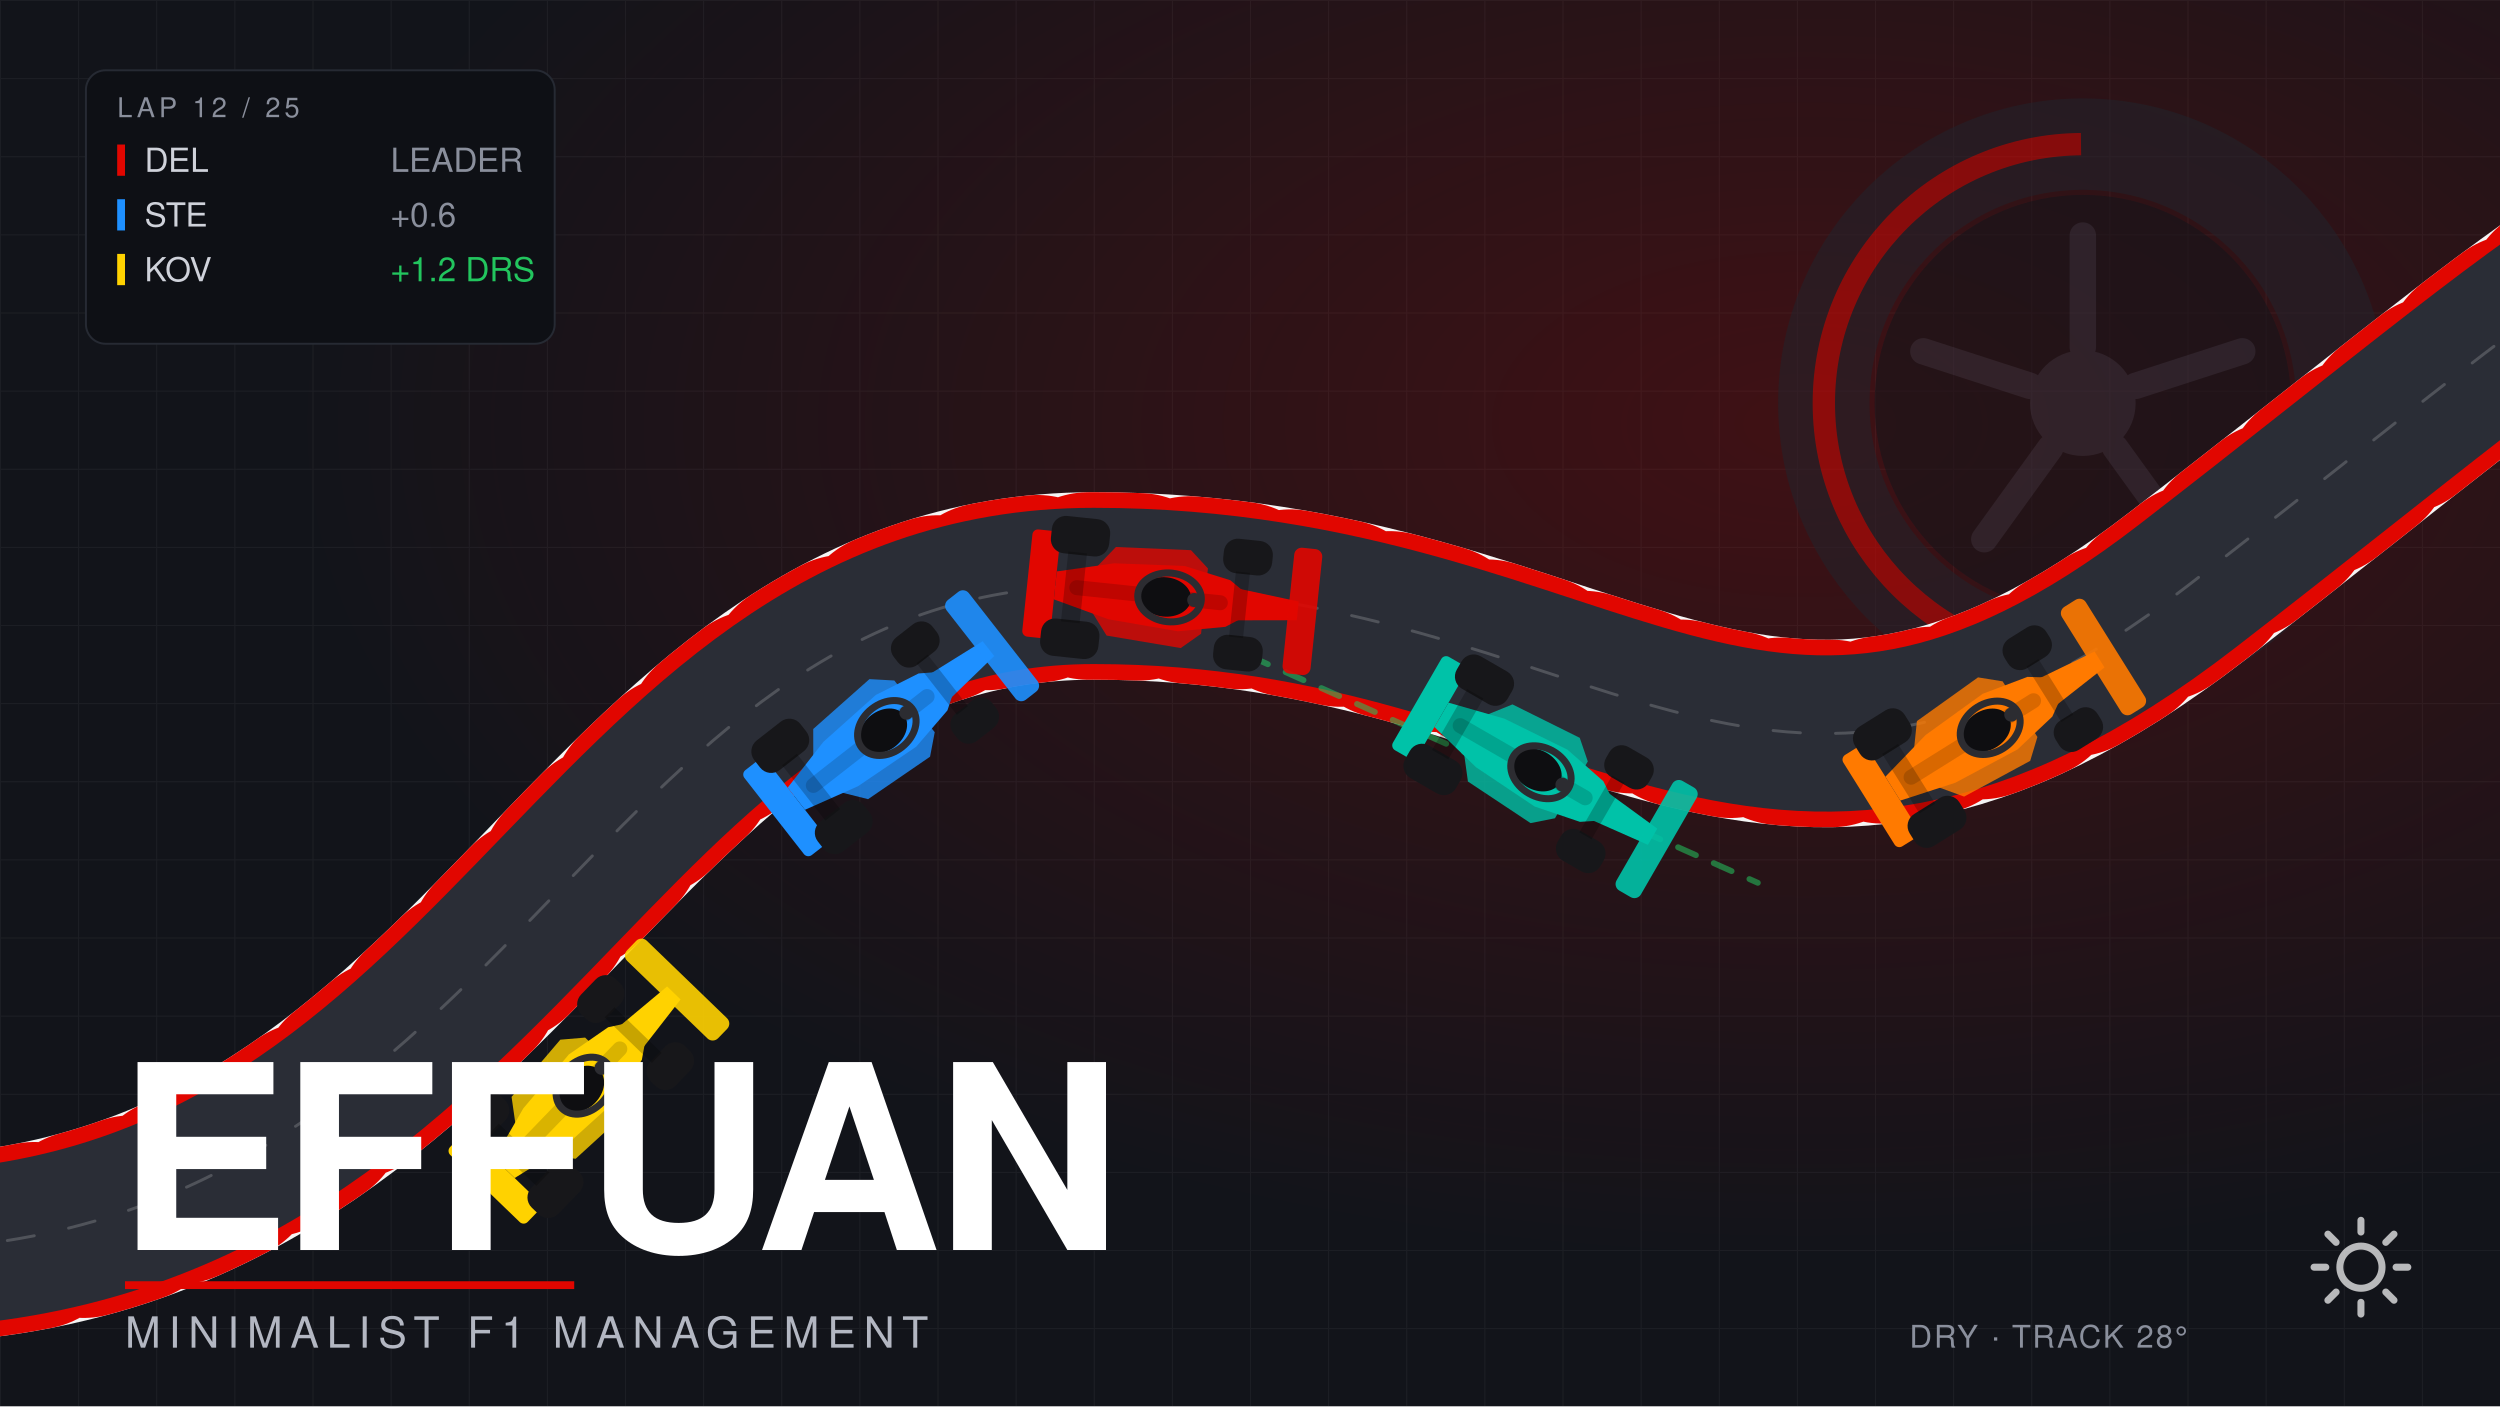
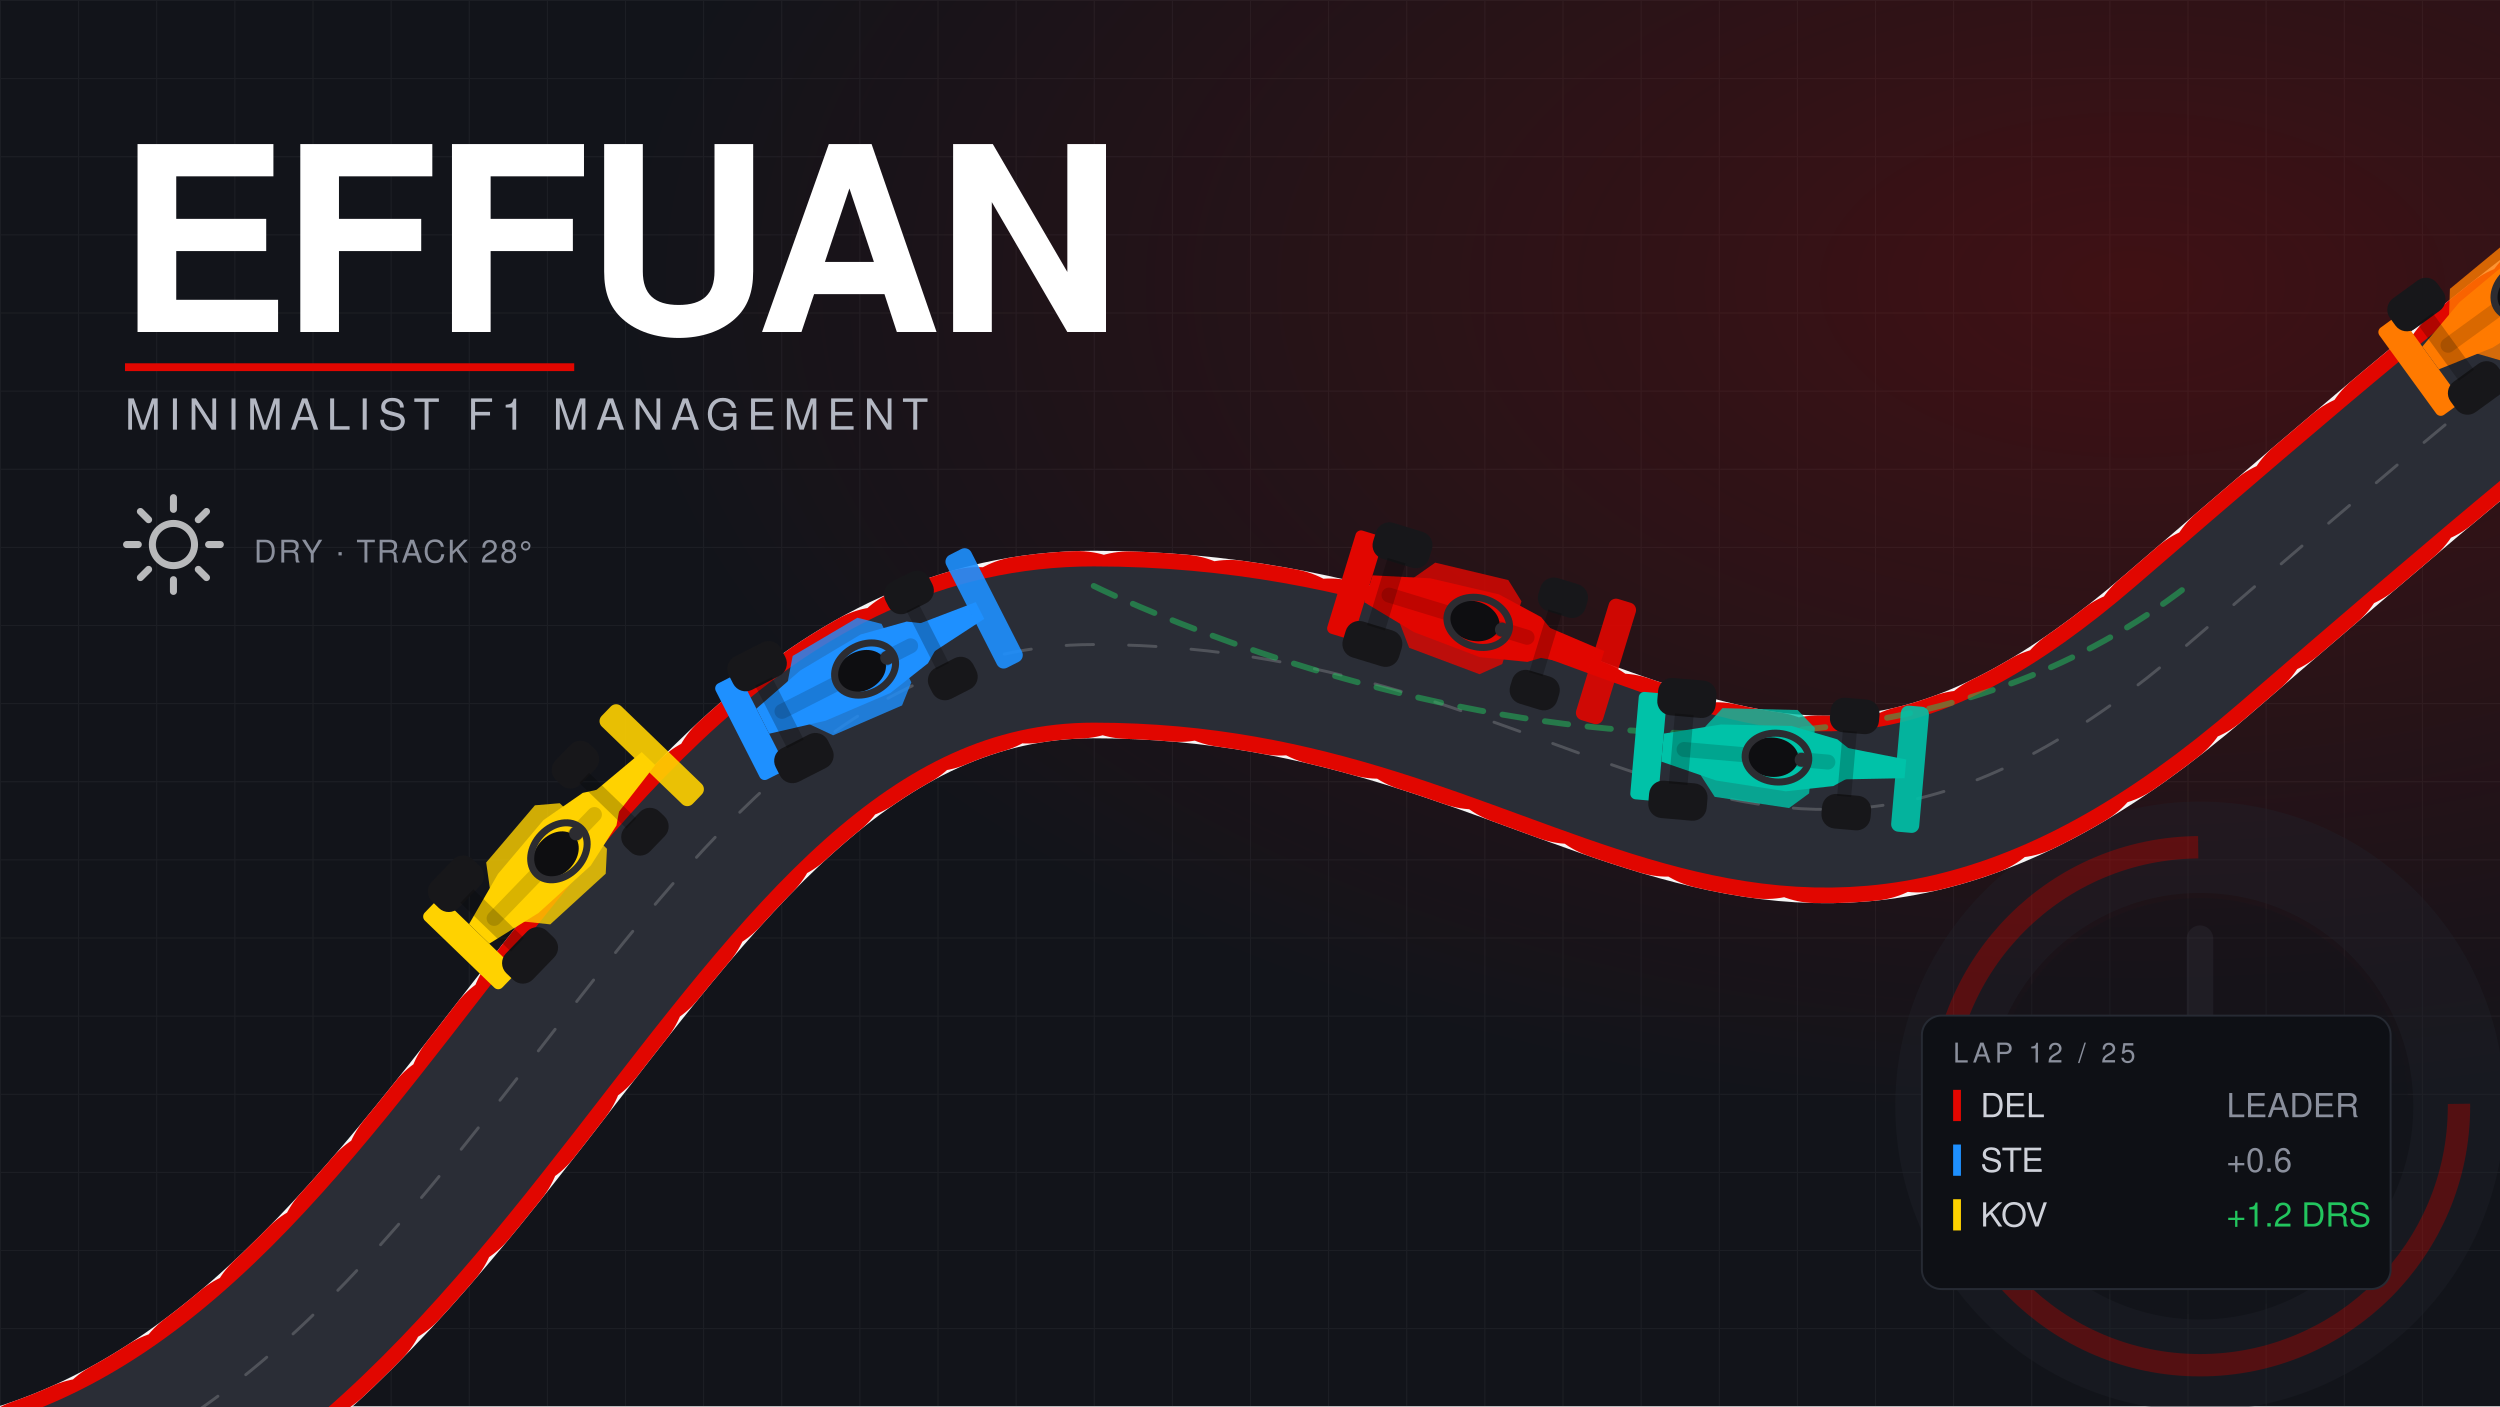
<svg xmlns="http://www.w3.org/2000/svg" viewBox="0 0 1280 720" width="1280" height="720">
  <defs>
    <pattern id="grid" width="40" height="40" patternUnits="userSpaceOnUse">
      <path d="M40 0H0V40" fill="none" stroke="#ffffff" stroke-opacity="0.045" />
    </pattern>
-     <radialGradient id="glow" cx="0.72" cy="0.3" r="0.6">
+     <radialGradient id="glow" cx="0.85" cy="0.2" r="0.6">
      <stop offset="0" stop-color="#e10600" stop-opacity="0.22" />
      <stop offset="1" stop-color="#e10600" stop-opacity="0" />
    </radialGradient>
    <g id="car">
      <rect x="1" y="3.5" width="6" height="23" rx="1.2" fill="currentColor" />
      <path d="M19 5.5 L35 4.5 L39 8 L39 22 L35 25.5 L19 24.5 L15.5 20 L15.5 10 Z" fill="currentColor" opacity="0.8" />
      <path d="M7 12 L19 9 L34 8 L44 10 L47 12 L47 18 L44 20 L34 22 L19 21 L7 18 Z" fill="currentColor" />
      <path d="M45 11.5 L59 13 L59 17 L45 18.5 Z" fill="currentColor" />
      <rect x="57" y="1.5" width="6" height="27" rx="1.6" fill="currentColor" opacity="0.9" />
      <rect x="5" y="0" width="12.5" height="8" rx="3" fill="#17171a" />
      <rect x="5" y="22" width="12.5" height="8" rx="3" fill="#17171a" />
      <rect x="42" y="1" width="10.5" height="7.4" rx="3" fill="#17171a" />
      <rect x="42" y="21.6" width="10.5" height="7.4" rx="3" fill="#17171a" />
      <rect x="9" y="7.5" width="4" height="15" fill="#00000038" />
      <rect x="45" y="8" width="3" height="14" fill="#00000038" />
      <rect x="10" y="13.4" width="34" height="3.2" rx="1.6" fill="#00000026" />
      <ellipse cx="30.5" cy="15" rx="5.6" ry="4.2" fill="#0e0e11" />
      <ellipse cx="31.5" cy="15" rx="6.8" ry="5.2" fill="none" stroke="#2c2c31" stroke-width="1.5" />
      <ellipse cx="36.8" cy="15" rx="1.5" ry="1.5" fill="#2c2c31" />
    </g>
    <g id="tyre">
      <circle cx="32" cy="32" r="25.5" fill="none" stroke="#20232b" stroke-width="9" />
      <circle cx="32" cy="32" r="20.5" fill="#12141a" />
      <g stroke="#2c303a" stroke-width="2.6" stroke-linecap="round">
        <line x1="32" y1="26.5" x2="32" y2="15.5" />
        <line x1="37.2" y1="30.3" x2="47.7" y2="26.9" />
        <line x1="35.2" y1="36.4" x2="41.7" y2="45.4" />
        <line x1="28.8" y1="36.4" x2="22.3" y2="45.4" />
        <line x1="26.8" y1="30.3" x2="16.3" y2="26.9" />
      </g>
      <circle cx="32" cy="32" r="5.2" fill="#2c303a" />
    </g>
    <g id="sun" fill="none" stroke="#ffffff" stroke-width="3" stroke-linecap="round">
      <circle cx="24" cy="24" r="9" />
      <line x1="24" y1="4" x2="24" y2="9" />
      <line x1="24" y1="39" x2="24" y2="44" />
      <line x1="4" y1="24" x2="9" y2="24" />
      <line x1="39" y1="24" x2="44" y2="24" />
      <line x1="9.9" y1="9.9" x2="13.4" y2="13.4" />
      <line x1="34.6" y1="34.6" x2="38.1" y2="38.1" />
      <line x1="9.9" y1="38.1" x2="13.4" y2="34.6" />
      <line x1="34.6" y1="13.4" x2="38.1" y2="9.9" />
    </g>
  </defs>
  <rect width="1280" height="720" fill="#12141a" />
  <rect width="1280" height="720" fill="url(#grid)" />
  <rect width="1280" height="720" fill="url(#glow)" />
-   <g transform="translate(900 40) scale(5.2)" opacity="0.55">
+   <g transform="translate(960 400) scale(5.2)" opacity="0.35">
    <use href="#tyre" />
    <circle cx="32" cy="32" r="25.5" fill="none" stroke="#e10600" stroke-width="2.2" stroke-dasharray="120 40" opacity="0.9" />
  </g>
  <g fill="none" stroke-linecap="round" stroke-linejoin="round">
-     <path id="track" d="M -60 640 C 260 640 300 300 560 300 S 900 470 1120 300 S 1400 60 1500 120" />
+     <path id="track" d="M -80 780 C 240 780 300 330 560 330 S 900 520 1120 330 S 1380 110 1500 60" />
    <use href="#track" stroke="#f4f4f4" stroke-width="96" />
    <use href="#track" stroke="#e10600" stroke-width="96" stroke-dasharray="26 26" />
    <use href="#track" stroke="#2a2d36" stroke-width="80" />
    <use href="#track" stroke="#3a3d47" stroke-width="80" stroke-dasharray="1 999" opacity="0" />
    <use href="#track" stroke="#ffffff" stroke-width="1.5" stroke-dasharray="14 18" opacity="0.18" />
-     <path d="M 640 336 L 900 452" stroke="#22c55e" stroke-width="3" stroke-dasharray="10 10" opacity="0.55" />
+     <path d="M 560 300 S 900 470 1120 300" fill="none" stroke="#22c55e" stroke-width="3" stroke-dasharray="12 10" opacity="0.5" />
  </g>
-   <g transform="translate(300 555) rotate(-46) scale(2.4) translate(-32 -15)" color="#ffd200">
+   <g transform="translate(287 435) rotate(-46) scale(2.4) translate(-32 -15)" color="#ffd200">
    <use href="#car" />
  </g>
-   <g transform="translate(455 372) rotate(-38) scale(2.4) translate(-32 -15)" color="#1e90ff">
+   <g transform="translate(444 342) rotate(-27) scale(2.4) translate(-32 -15)" color="#1e90ff">
    <use href="#car" />
  </g>
-   <g transform="translate(600 306) rotate(6) scale(2.4) translate(-32 -15)" color="#e10600">
+   <g transform="translate(758 319) rotate(17) scale(2.4) translate(-32 -15)" color="#e10600">
    <use href="#car" />
  </g>
-   <g transform="translate(790 396) rotate(30) scale(2.4) translate(-32 -15)" color="#00c2a8">
+   <g transform="translate(911 388) rotate(5) scale(2.4) translate(-32 -15)" color="#00c2a8">
    <use href="#car" />
  </g>
-   <g transform="translate(1020 372) rotate(-32) scale(2.4) translate(-32 -15)" color="#ff7a00">
+   <g transform="translate(1293 148) rotate(-36) scale(2.4) translate(-32 -15)" color="#ff7a00">
    <use href="#car" />
  </g>
-   <g transform="translate(60 56)" font-family="Titillium Web, Segoe UI, Helvetica, Arial, sans-serif" font-size="18" fill="#cfd2da">
+   <g transform="translate(1000 540)" font-family="Titillium Web, Segoe UI, Helvetica, Arial, sans-serif" font-size="18" fill="#cfd2da">
    <rect x="-16" y="-20" width="240" height="140" rx="10" fill="#0e1015" stroke="#262a33" />
    <text x="0" y="4" font-size="14" fill="#8a8f9c" letter-spacing="2">LAP 12 / 25</text>
    <g font-size="17">
      <rect x="0" y="18" width="4" height="16" fill="#e10600" />
      <text x="14" y="32">DEL</text>
      <text x="140" y="32" fill="#8a8f9c">LEADER</text>
      <rect x="0" y="46" width="4" height="16" fill="#1e90ff" />
      <text x="14" y="60">STE</text>
      <text x="140" y="60" fill="#8a8f9c">+0.6</text>
      <rect x="0" y="74" width="4" height="16" fill="#ffd200" />
      <text x="14" y="88">KOV</text>
      <text x="140" y="88" fill="#22c55e">+1.2 DRS</text>
    </g>
  </g>
-   <g transform="translate(1180 620)" opacity="0.7">
+   <g transform="translate(60 250)" opacity="0.7">
    <use href="#sun" transform="scale(1.2)" />
  </g>
-   <text x="1120" y="690" font-family="Titillium Web, Segoe UI, Helvetica, Arial, sans-serif" font-size="16" fill="#8a8f9c" text-anchor="end" letter-spacing="1">DRY · TRACK 28°</text>
+   <text x="130" y="288" font-family="Titillium Web, Segoe UI, Helvetica, Arial, sans-serif" font-size="16" fill="#8a8f9c" letter-spacing="1">DRY · TRACK 28°</text>
  <g font-family="Titillium Web, Segoe UI, Helvetica, Arial, sans-serif">
-     <text x="60" y="640" font-size="132" font-weight="800" fill="#ffffff" letter-spacing="-3">EFFUAN</text>
-     <rect x="64" y="656" width="230" height="4" fill="#e10600" />
-     <text x="64" y="690" font-size="22" fill="#b3b7c2" letter-spacing="4">MINIMALIST F1 MANAGEMENT</text>
+     <text x="60" y="170" font-size="132" font-weight="800" fill="#ffffff" letter-spacing="-3">EFFUAN</text>
+     <rect x="64" y="186" width="230" height="4" fill="#e10600" />
+     <text x="64" y="220" font-size="22" fill="#b3b7c2" letter-spacing="4">MINIMALIST F1 MANAGEMENT</text>
  </g>
</svg>
